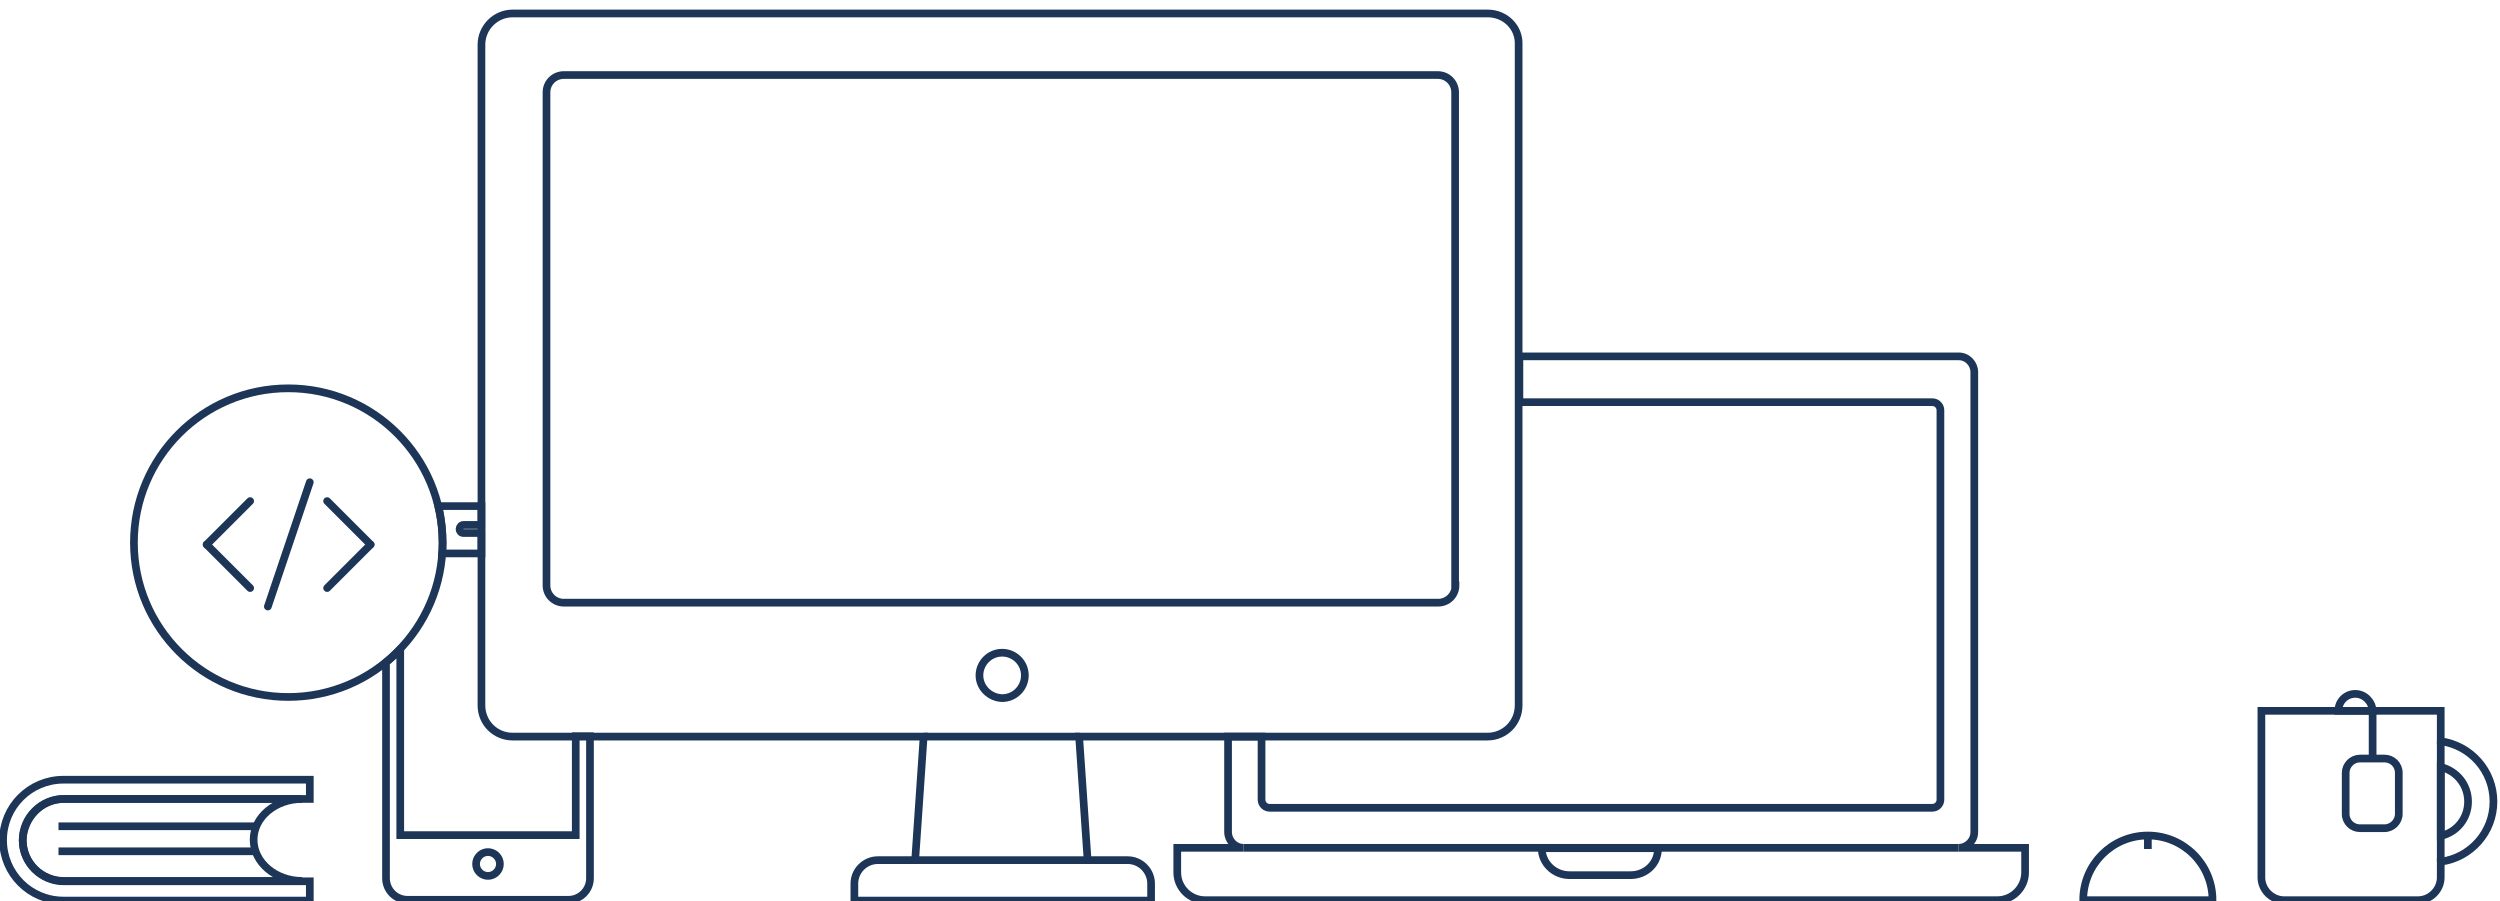
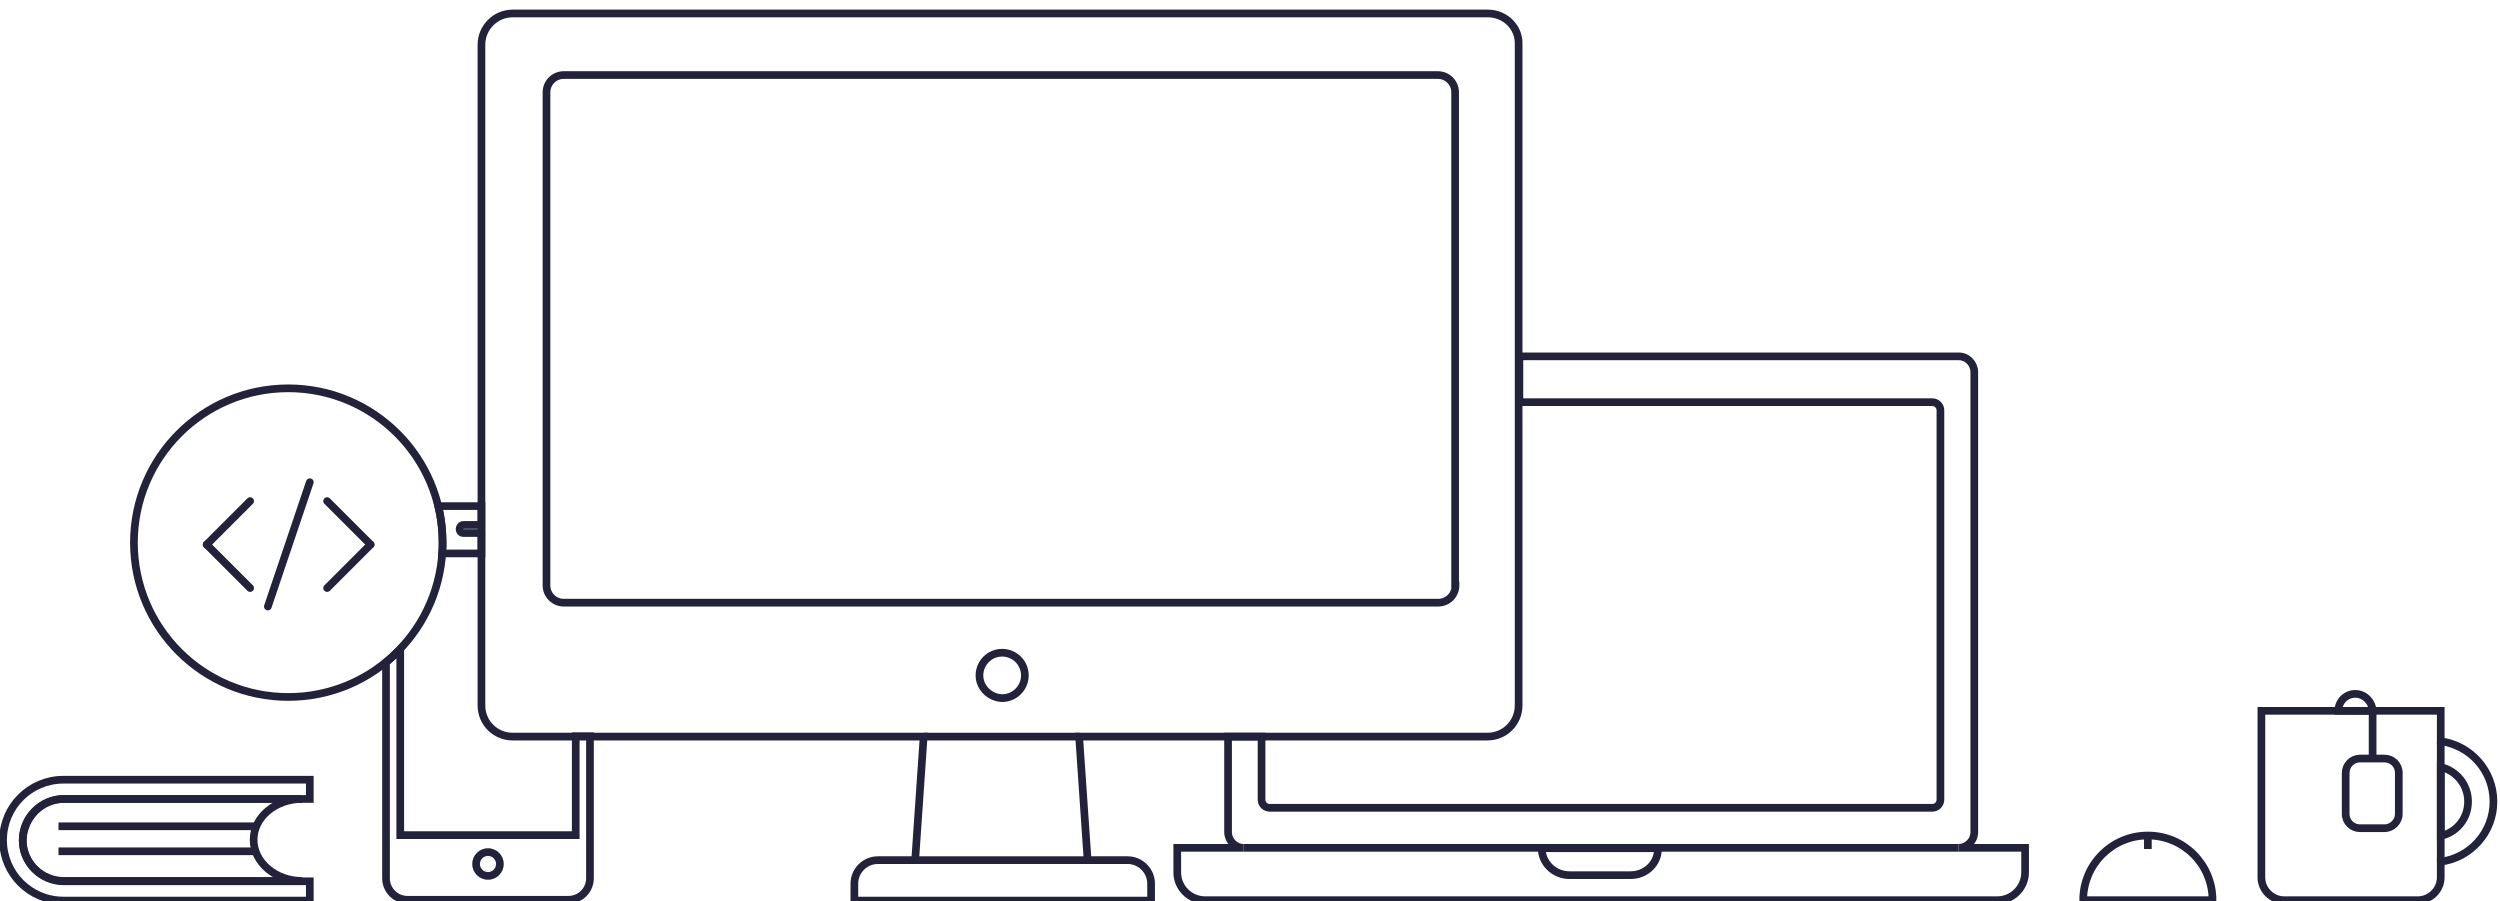
<svg xmlns="http://www.w3.org/2000/svg" version="1.1" id="Layer_1" x="0px" y="0px" viewBox="0 0 649.6 233.9" style="enable-background:new 0 0 649.6 233.9;" xml:space="preserve">
  <style type="text/css">
- 	.st0{fill:none;stroke:#1d3557;stroke-width:2;stroke-miterlimit:10;}
- 	.st1{fill:none;stroke:#1d3557;stroke-width:2;stroke-linecap:round;stroke-miterlimit:10;}
+ 	.st0{fill:none;stroke:#22223b;stroke-width:2;stroke-miterlimit:10;}
+ 	.st1{fill:none;stroke:#22223b;stroke-width:2;stroke-linecap:round;stroke-miterlimit:10;}
</style>
  <g>
    <path class="st0" d="M386.6,3.5H133.2c-4.5,0-8.1,3.7-8.1,8.1v171.7c0,4.5,3.6,8.1,8.1,8.1H240l-2.2,32.1h-9.7   c-3.3,0-6.1,2.7-6.1,6.1v4.4h15h46.4h15.7v-4.4c0-3.3-2.7-6.1-6.1-6.1h-10.4l-2.2-32.1h106.1c4.5,0,8.1-3.6,8.1-8.1V11.6   C394.8,7.1,391.1,3.5,386.6,3.5z M254.5,175.5c0-3.2,2.6-5.9,5.9-5.9c3.2,0,5.9,2.6,5.9,5.9c0,3.2-2.6,5.9-5.9,5.9   C257.2,181.3,254.5,178.7,254.5,175.5z M378.2,152.1c0,2.5-2,4.5-4.5,4.5H146.5c-2.5,0-4.5-2-4.5-4.5V24c0-2.5,2-4.5,4.5-4.5h227.1   c2.5,0,4.5,2,4.5,4.5V152.1z" />
    <g>
      <path class="st0" d="M558.1,217.1c-9.3,0-16.8,7.5-16.8,16.8h33.6C574.9,224.6,567.4,217.1,558.1,217.1z" />
      <line class="st0" x1="558.1" y1="217.1" x2="558.1" y2="220.6" />
    </g>
    <path class="st0" d="M634.2,192.6v-7.9h-46.6V228c0,3.2,2.7,5.9,5.9,5.9h34.8c3.2,0,5.9-2.7,5.9-5.9v-4.1c7.7-1,13.7-7.6,13.7-15.6   C647.9,200.3,642,193.7,634.2,192.6z M623.3,211.5c0,2-1.7,3.7-3.7,3.7h-6.4c-2,0-3.7-1.6-3.7-3.7v-10.7c0-2,1.7-3.7,3.7-3.7h6.4   c2,0,3.7,1.6,3.7,3.7V211.5z M634.2,217.2v-17.9c4.1,1,7.1,4.6,7.1,9S638.3,216.3,634.2,217.2z" />
    <line class="st0" x1="616.5" y1="197.1" x2="616.5" y2="184.8" />
    <path class="st0" d="M612,180.3c-2.5,0-4.4,2-4.4,4.4h8.9C616.4,182.3,614.4,180.3,612,180.3z" />
    <line class="st0" x1="634.2" y1="192.6" x2="634.2" y2="223.9" />
    <line class="st0" x1="323.1" y1="220.3" x2="508.9" y2="220.3" />
    <line class="st0" x1="240" y1="191.4" x2="280.6" y2="191.4" />
    <line class="st0" x1="237.9" y1="223.5" x2="282.8" y2="223.5" />
    <path class="st0" d="M80.5,207.6v-5h-64c-8.7,0-15.7,7-15.7,15.7s7,15.7,15.7,15.7h64v-5H40.7H28.1H16.6c-5.9,0-10.7-4.8-10.7-10.7   s4.8-10.7,10.7-10.7h11.5h12.6H80.5z" />
    <line class="st0" x1="66.6" y1="214.7" x2="15.2" y2="214.7" />
    <line class="st0" x1="66.6" y1="221.2" x2="15.2" y2="221.2" />
    <circle class="st0" cx="74.9" cy="141" r="40.1" />
    <line class="st1" x1="80.5" y1="125.3" x2="69.6" y2="157.6" />
    <line class="st1" x1="65" y1="152.8" x2="53.7" y2="141.5" />
    <line class="st1" x1="65" y1="130.2" x2="53.7" y2="141.5" />
    <line class="st1" x1="85" y1="130.2" x2="96.3" y2="141.5" />
    <line class="st1" x1="85" y1="152.8" x2="96.3" y2="141.5" />
    <path class="st0" d="M508.9,220.3c2.2,0,4.1-1.8,4.1-4.1V96.7c0-2.2-1.8-4.1-4-4.1H394.8v11.9h107.3c1.1,0,2.1,0.9,2.1,2.1v101.2   c0,1.1-0.9,2.1-2.1,2.1H329.9c-1.1,0-2.1-0.9-2.1-2.1v-16.4h-8.7v24.8c0,2.2,1.8,4.1,4,4.1h-17.2v6.4c0,4,3.3,7.2,7.2,7.2H519   c4,0,7.2-3.3,7.2-7.2v-6.4H508.9z M423.7,227.4h-15.9c-3.9,0-7.2-3.1-7.2-7h30.2C430.9,224.3,427.7,227.4,423.7,227.4z" />
    <g>
      <path class="st0" d="M120.4,136.4h4.7v-4.9h-11.2c0.7,3,1.1,6.2,1.1,9.5c0,0.9,0,1.9-0.1,2.8h10.2v-5.3h-4.7c-0.6,0-1-0.5-1-1    S119.8,136.4,120.4,136.4z" />
      <path class="st0" d="M149.6,191.4V217h-45.6v-48.3c-1.2,1.2-2.4,2.4-3.7,3.4v56.1c0,3.1,2.5,5.6,5.6,5.6h41.8    c3.1,0,5.6-2.5,5.6-5.6v-36.9H149.6z M126.8,227.6c-1.7,0-3.1-1.4-3.1-3.1s1.4-3.1,3.1-3.1c1.7,0,3.1,1.4,3.1,3.1    S128.5,227.6,126.8,227.6z" />
    </g>
    <path class="st0" d="M78.5,207.6H40.7H28.1H16.6c-5.8,0-10.5,4.8-10.7,10.7v0.2c0.1,5.8,4.9,10.4,10.7,10.4h11.5h12.6h37.8   c-6.9,0-12.6-4.8-12.6-10.7S71.6,207.6,78.5,207.6z" />
  </g>
</svg>
